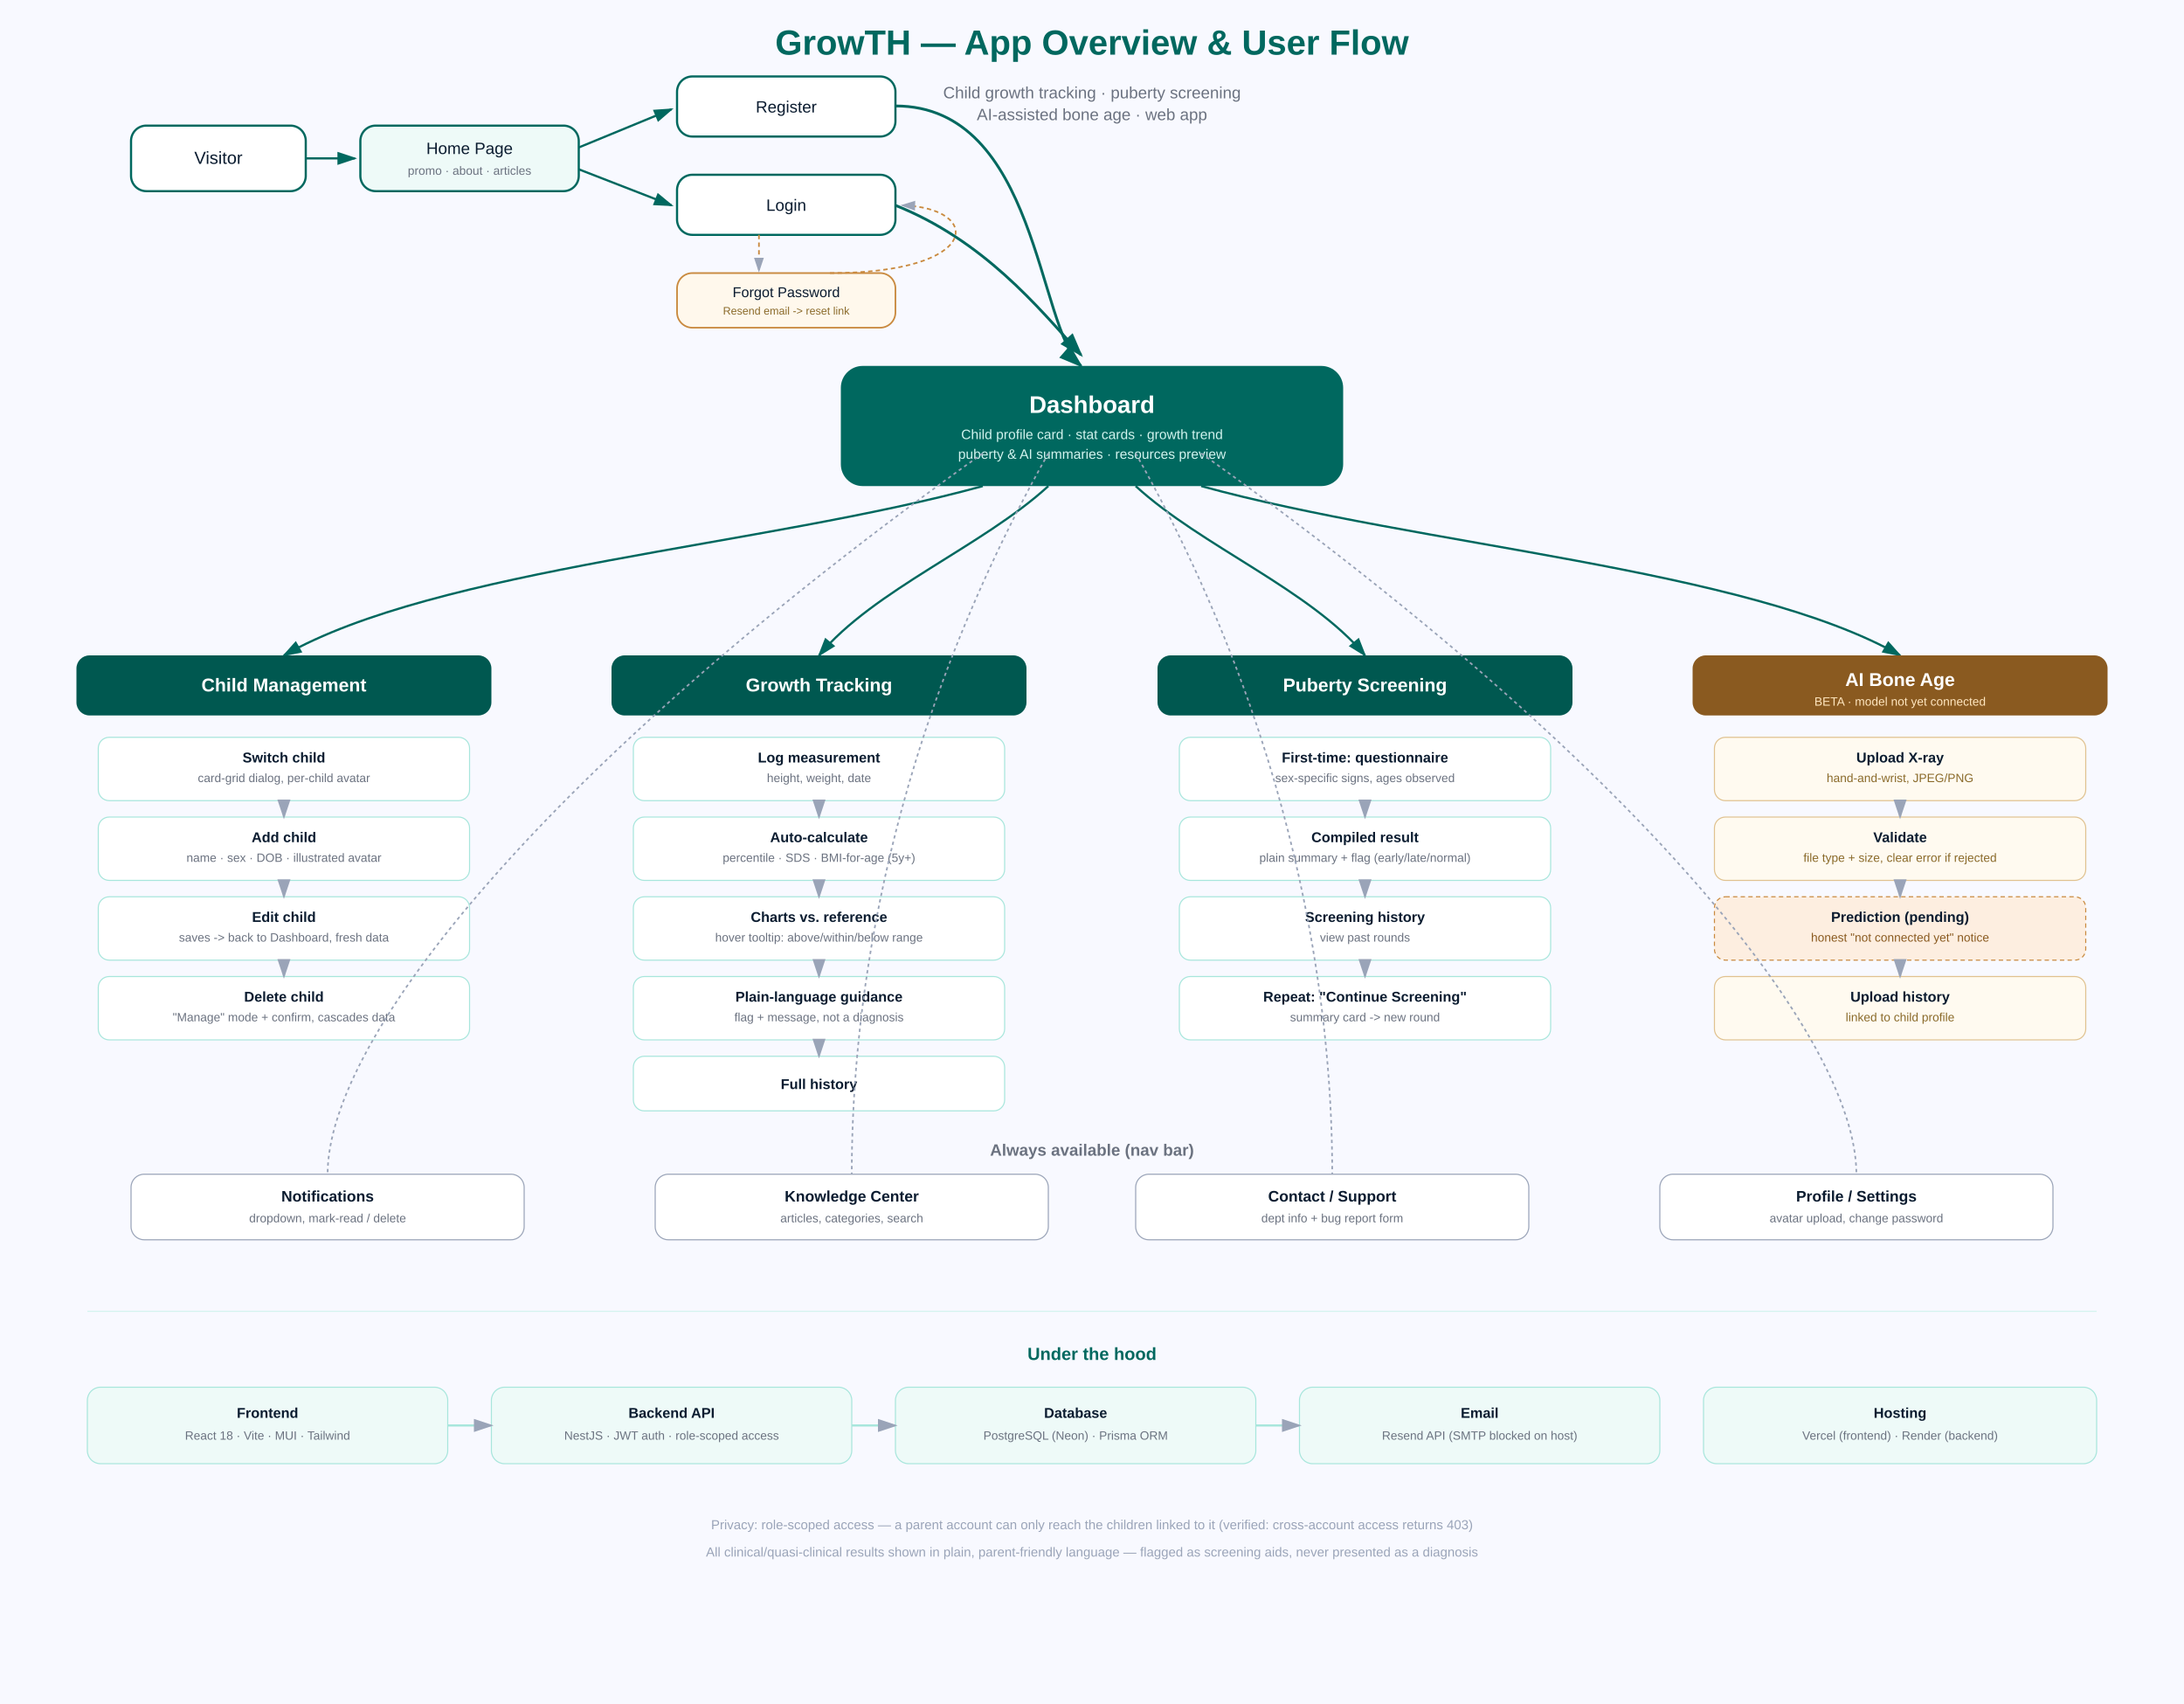
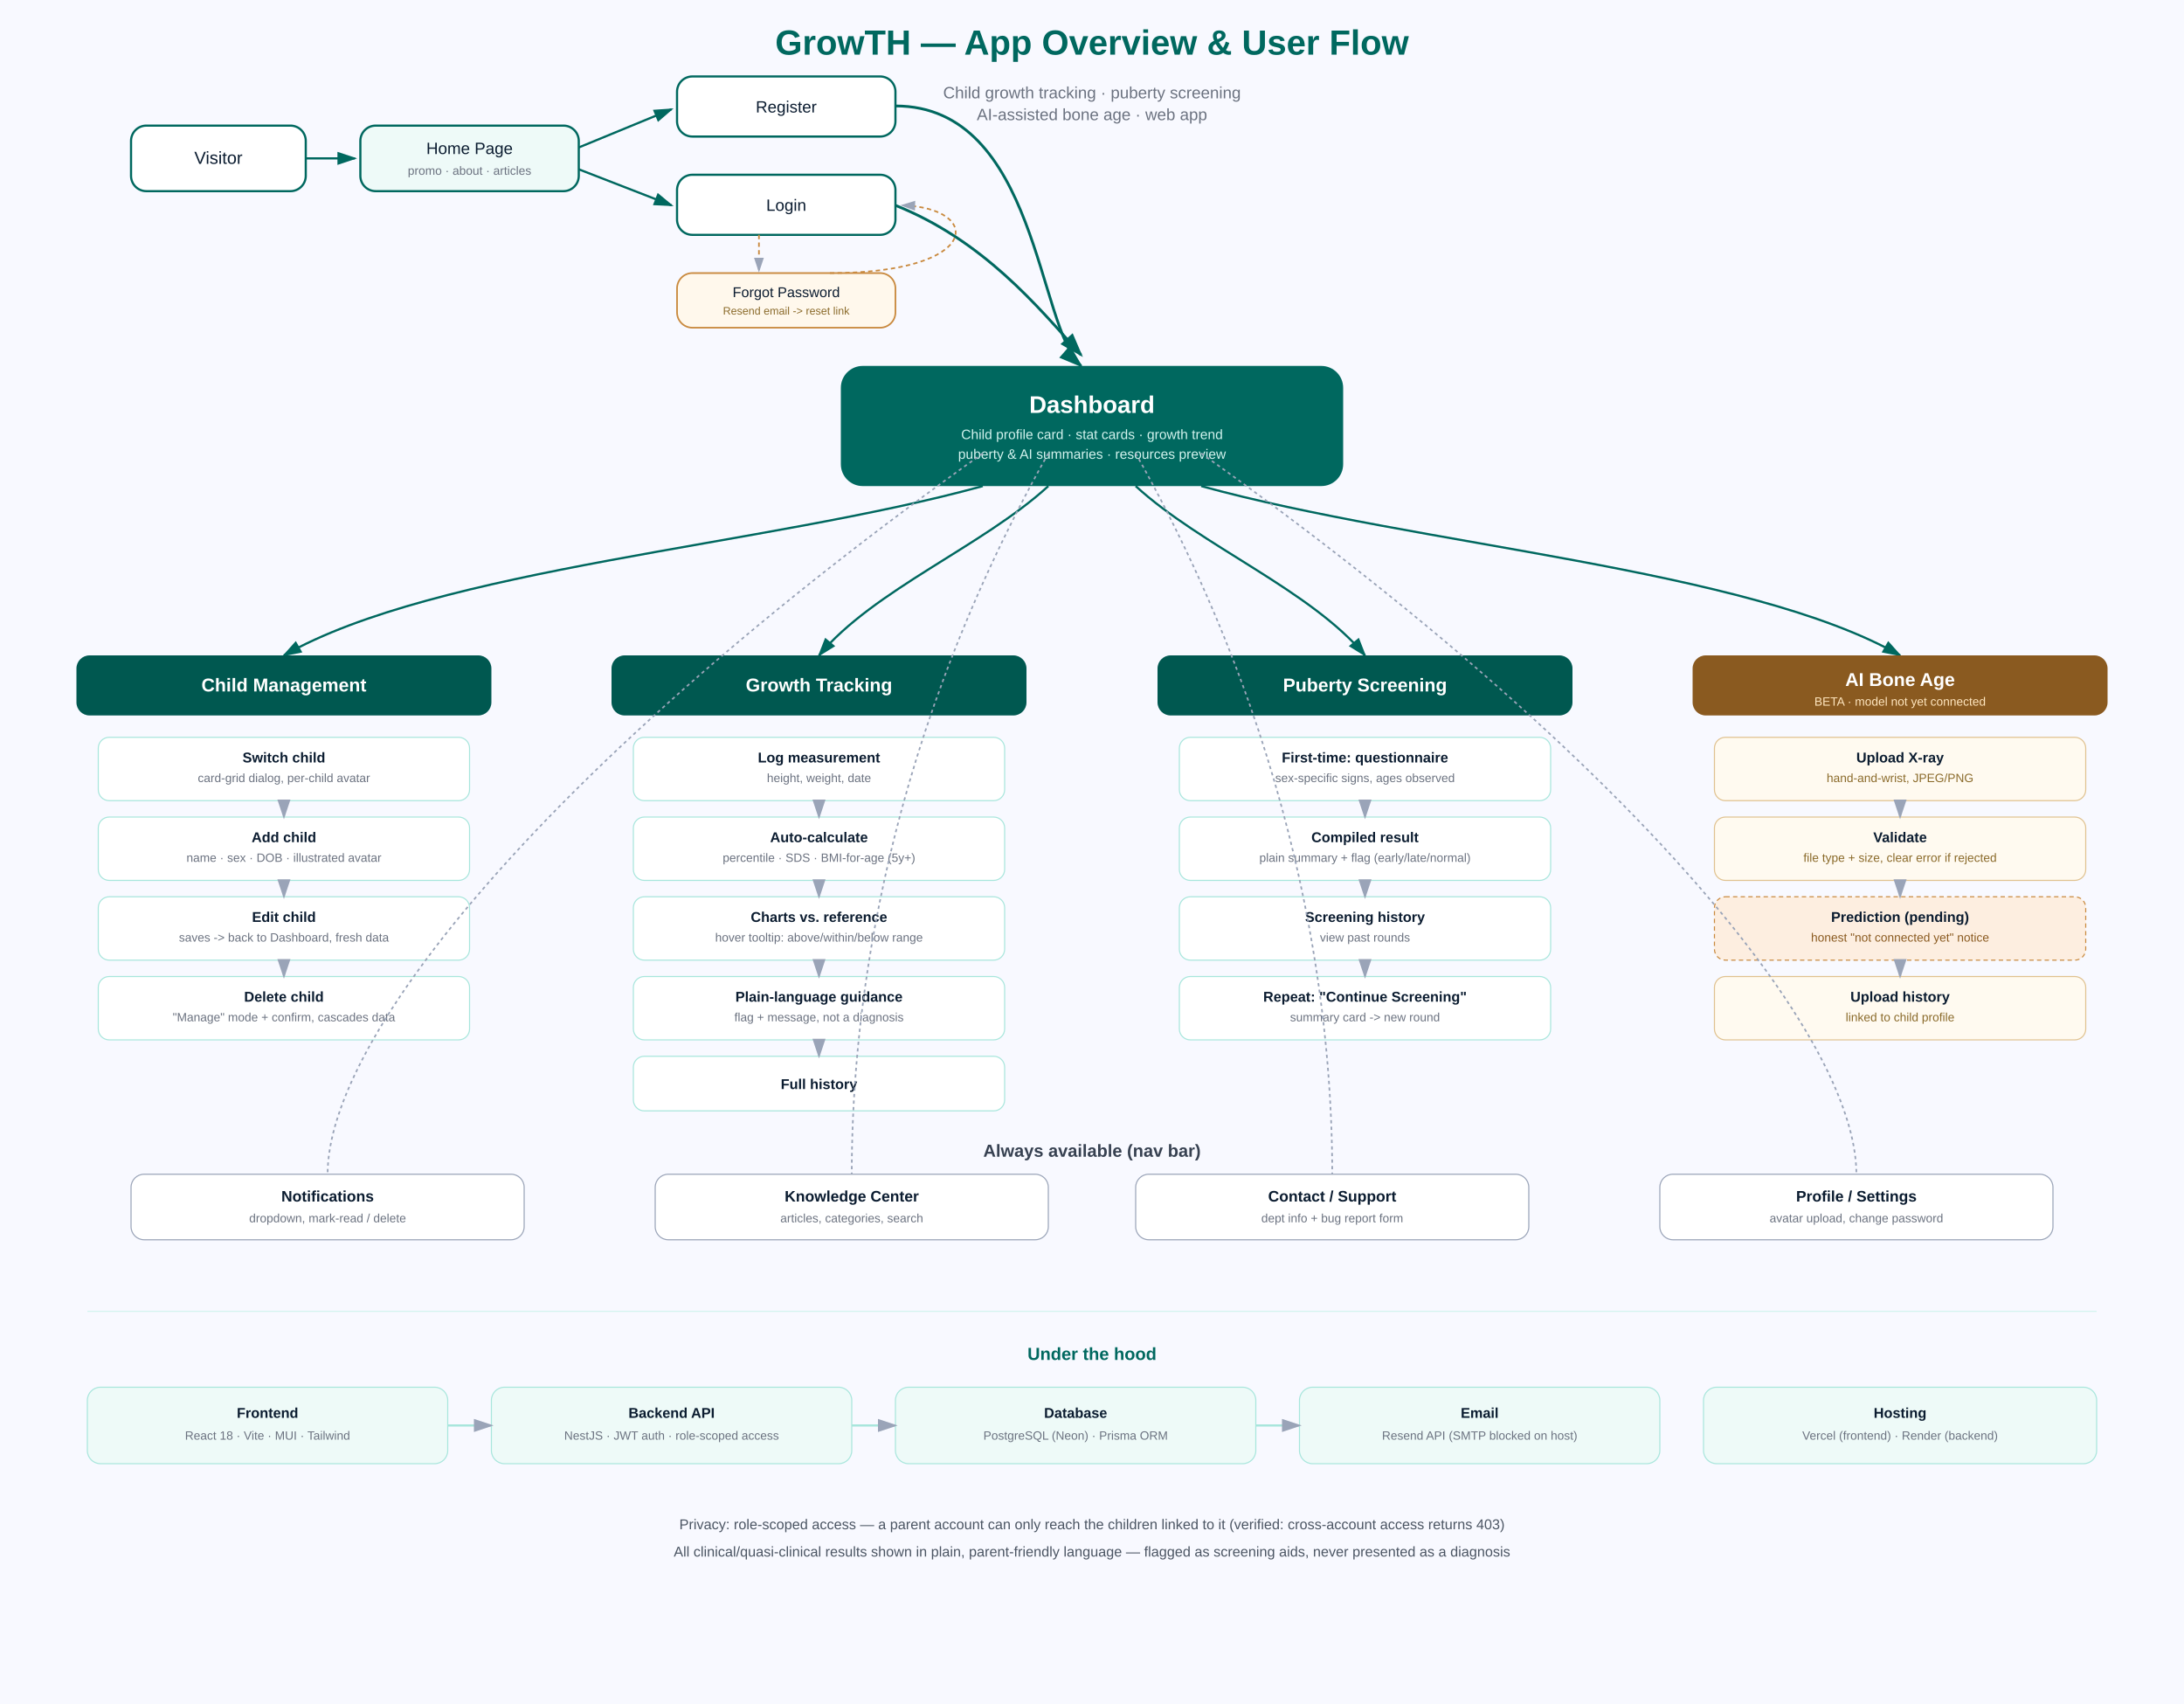
<svg xmlns="http://www.w3.org/2000/svg" width="2000" height="1560" viewBox="0 0 2000 1560" font-family="Verdana, Arial, sans-serif">
  <defs>
    <marker id="arrow" markerWidth="10" markerHeight="10" refX="8" refY="3" orient="auto" markerUnits="strokeWidth">
      <path d="M0,0 L0,6 L9,3 z" fill="#00685f" />
    </marker>
    <marker id="arrowGray" markerWidth="10" markerHeight="10" refX="8" refY="3" orient="auto" markerUnits="strokeWidth">
      <path d="M0,0 L0,6 L9,3 z" fill="#9aa4b8" />
    </marker>
  </defs>
  <rect width="2000" height="1560" fill="#f8f9ff" />
  <text x="1000" y="50" text-anchor="middle" font-size="32" font-weight="bold" fill="#00685f">GrowTH — App Overview &amp; User Flow</text>
  <text x="1000" y="90" text-anchor="middle" font-size="15" fill="#6b7280">Child growth tracking · puberty screening</text>
  <text x="1000" y="110" text-anchor="middle" font-size="15" fill="#6b7280">AI-assisted bone age · web app</text>
  <rect x="120" y="115" width="160" height="60" rx="14" fill="#ffffff" stroke="#00685f" stroke-width="2" />
  <text x="200" y="150" text-anchor="middle" font-size="16" fill="#0b1c30">Visitor</text>
  <rect x="330" y="115" width="200" height="60" rx="14" fill="#eefaf8" stroke="#00685f" stroke-width="2" />
  <text x="430" y="141" text-anchor="middle" font-size="15" fill="#0b1c30">Home Page</text>
  <text x="430" y="160" text-anchor="middle" font-size="11" fill="#6b7280">promo · about · articles</text>
  <rect x="620" y="70" width="200" height="55" rx="14" fill="#ffffff" stroke="#00685f" stroke-width="2" />
  <text x="720" y="103" text-anchor="middle" font-size="15" fill="#0b1c30">Register</text>
  <rect x="620" y="160" width="200" height="55" rx="14" fill="#ffffff" stroke="#00685f" stroke-width="2" />
  <text x="720" y="193" text-anchor="middle" font-size="15" fill="#0b1c30">Login</text>
  <rect x="620" y="250" width="200" height="50" rx="14" fill="#fff8ec" stroke="#c98a3f" stroke-width="1.5" />
  <text x="720" y="272" text-anchor="middle" font-size="13" fill="#0b1c30">Forgot Password</text>
  <text x="720" y="288" text-anchor="middle" font-size="10" fill="#8a6a2a">Resend email -&gt; reset link</text>
  <line x1="280" y1="145" x2="325" y2="145" stroke="#00685f" stroke-width="2" marker-end="url(#arrow)" />
  <line x1="530" y1="135" x2="615" y2="100" stroke="#00685f" stroke-width="2" marker-end="url(#arrow)" />
  <line x1="530" y1="155" x2="615" y2="188" stroke="#00685f" stroke-width="2" marker-end="url(#arrow)" />
  <line x1="695" y1="215" x2="695" y2="248" stroke="#c98a3f" stroke-width="1.5" stroke-dasharray="4 3" marker-end="url(#arrowGray)" />
  <path d="M760,250 C 900,250 900,190 826,188" fill="none" stroke="#c98a3f" stroke-width="1.5" stroke-dasharray="4 3" marker-end="url(#arrowGray)" />
  <path d="M820,97 C 950,97 950,300 990,335" fill="none" stroke="#00685f" stroke-width="2.5" marker-end="url(#arrow)" />
  <path d="M820,188 C 900,220 950,280 990,325" fill="none" stroke="#00685f" stroke-width="2.5" marker-end="url(#arrow)" />
  <rect x="770" y="335" width="460" height="110" rx="20" fill="#00685f" />
  <text x="1000" y="378" text-anchor="middle" font-size="22" font-weight="bold" fill="#ffffff">Dashboard</text>
  <text x="1000" y="402" text-anchor="middle" font-size="12.5" fill="#d3f3ee">Child profile card · stat cards · growth trend</text>
  <text x="1000" y="420" text-anchor="middle" font-size="12.5" fill="#d3f3ee">puberty &amp; AI summaries · resources preview</text>
  <path d="M900,445 C 700,500 400,520 260,600" fill="none" stroke="#00685f" stroke-width="2" marker-end="url(#arrow)" />
  <path d="M960,445 C 900,500 800,540 750,600" fill="none" stroke="#00685f" stroke-width="2" marker-end="url(#arrow)" />
  <path d="M1040,445 C 1100,500 1200,540 1250,600" fill="none" stroke="#00685f" stroke-width="2" marker-end="url(#arrow)" />
  <path d="M1100,445 C 1300,500 1600,520 1740,600" fill="none" stroke="#00685f" stroke-width="2" marker-end="url(#arrow)" />
  <rect x="70" y="600" width="380" height="55" rx="12" fill="#005850" />
  <text x="260" y="633" text-anchor="middle" font-size="17" font-weight="bold" fill="#ffffff">Child Management</text>
  <rect x="560" y="600" width="380" height="55" rx="12" fill="#005850" />
  <text x="750" y="633" text-anchor="middle" font-size="17" font-weight="bold" fill="#ffffff">Growth Tracking</text>
  <rect x="1060" y="600" width="380" height="55" rx="12" fill="#005850" />
  <text x="1250" y="633" text-anchor="middle" font-size="17" font-weight="bold" fill="#ffffff">Puberty Screening</text>
  <rect x="1550" y="600" width="380" height="55" rx="12" fill="#8a5a20" />
  <text x="1740" y="628" text-anchor="middle" font-size="17" font-weight="bold" fill="#ffffff">AI Bone Age</text>
  <text x="1740" y="646" text-anchor="middle" font-size="11" fill="#ffe6bf">BETA · model not yet connected</text>
  <g font-size="13" fill="#0b1c30">
    <rect x="90" y="675" width="340" height="58" rx="10" fill="#ffffff" stroke="#a8e6dc" />
    <text x="260" y="698" text-anchor="middle" font-weight="bold">Switch child</text>
    <text x="260" y="716" text-anchor="middle" font-size="11" fill="#6b7280">card-grid dialog, per-child avatar</text>
    <rect x="90" y="748" width="340" height="58" rx="10" fill="#ffffff" stroke="#a8e6dc" />
    <text x="260" y="771" text-anchor="middle" font-weight="bold">Add child</text>
    <text x="260" y="789" text-anchor="middle" font-size="11" fill="#6b7280">name · sex · DOB · illustrated avatar</text>
    <rect x="90" y="821" width="340" height="58" rx="10" fill="#ffffff" stroke="#a8e6dc" />
    <text x="260" y="844" text-anchor="middle" font-weight="bold">Edit child</text>
    <text x="260" y="862" text-anchor="middle" font-size="11" fill="#6b7280">saves -&gt; back to Dashboard, fresh data</text>
    <rect x="90" y="894" width="340" height="58" rx="10" fill="#ffffff" stroke="#a8e6dc" />
    <text x="260" y="917" text-anchor="middle" font-weight="bold">Delete child</text>
    <text x="260" y="935" text-anchor="middle" font-size="11" fill="#6b7280">"Manage" mode + confirm, cascades data</text>
  </g>
  <line x1="260" y1="733" x2="260" y2="748" stroke="#a8e6dc" stroke-width="2" marker-end="url(#arrowGray)" />
  <line x1="260" y1="806" x2="260" y2="821" stroke="#a8e6dc" stroke-width="2" marker-end="url(#arrowGray)" />
  <line x1="260" y1="879" x2="260" y2="894" stroke="#a8e6dc" stroke-width="2" marker-end="url(#arrowGray)" />
  <g font-size="13" fill="#0b1c30">
    <rect x="580" y="675" width="340" height="58" rx="10" fill="#ffffff" stroke="#a8e6dc" />
    <text x="750" y="698" text-anchor="middle" font-weight="bold">Log measurement</text>
    <text x="750" y="716" text-anchor="middle" font-size="11" fill="#6b7280">height, weight, date</text>
    <rect x="580" y="748" width="340" height="58" rx="10" fill="#ffffff" stroke="#a8e6dc" />
    <text x="750" y="771" text-anchor="middle" font-weight="bold">Auto-calculate</text>
    <text x="750" y="789" text-anchor="middle" font-size="11" fill="#6b7280">percentile · SDS · BMI-for-age (5y+)</text>
    <rect x="580" y="821" width="340" height="58" rx="10" fill="#ffffff" stroke="#a8e6dc" />
    <text x="750" y="844" text-anchor="middle" font-weight="bold">Charts vs. reference</text>
    <text x="750" y="862" text-anchor="middle" font-size="11" fill="#6b7280">hover tooltip: above/within/below range</text>
    <rect x="580" y="894" width="340" height="58" rx="10" fill="#ffffff" stroke="#a8e6dc" />
    <text x="750" y="917" text-anchor="middle" font-weight="bold">Plain-language guidance</text>
    <text x="750" y="935" text-anchor="middle" font-size="11" fill="#6b7280">flag + message, not a diagnosis</text>
    <rect x="580" y="967" width="340" height="50" rx="10" fill="#ffffff" stroke="#a8e6dc" />
    <text x="750" y="997" text-anchor="middle" font-weight="bold">Full history</text>
  </g>
  <line x1="750" y1="733" x2="750" y2="748" stroke="#a8e6dc" stroke-width="2" marker-end="url(#arrowGray)" />
  <line x1="750" y1="806" x2="750" y2="821" stroke="#a8e6dc" stroke-width="2" marker-end="url(#arrowGray)" />
  <line x1="750" y1="879" x2="750" y2="894" stroke="#a8e6dc" stroke-width="2" marker-end="url(#arrowGray)" />
  <line x1="750" y1="952" x2="750" y2="967" stroke="#a8e6dc" stroke-width="2" marker-end="url(#arrowGray)" />
  <g font-size="13" fill="#0b1c30">
    <rect x="1080" y="675" width="340" height="58" rx="10" fill="#ffffff" stroke="#a8e6dc" />
    <text x="1250" y="698" text-anchor="middle" font-weight="bold">First-time: questionnaire</text>
    <text x="1250" y="716" text-anchor="middle" font-size="11" fill="#6b7280">sex-specific signs, ages observed</text>
    <rect x="1080" y="748" width="340" height="58" rx="10" fill="#ffffff" stroke="#a8e6dc" />
    <text x="1250" y="771" text-anchor="middle" font-weight="bold">Compiled result</text>
    <text x="1250" y="789" text-anchor="middle" font-size="11" fill="#6b7280">plain summary + flag (early/late/normal)</text>
    <rect x="1080" y="821" width="340" height="58" rx="10" fill="#ffffff" stroke="#a8e6dc" />
    <text x="1250" y="844" text-anchor="middle" font-weight="bold">Screening history</text>
    <text x="1250" y="862" text-anchor="middle" font-size="11" fill="#6b7280">view past rounds</text>
    <rect x="1080" y="894" width="340" height="58" rx="10" fill="#ffffff" stroke="#a8e6dc" />
    <text x="1250" y="917" text-anchor="middle" font-weight="bold">Repeat: "Continue Screening"</text>
    <text x="1250" y="935" text-anchor="middle" font-size="11" fill="#6b7280">summary card -&gt; new round</text>
  </g>
  <line x1="1250" y1="733" x2="1250" y2="748" stroke="#a8e6dc" stroke-width="2" marker-end="url(#arrowGray)" />
  <line x1="1250" y1="806" x2="1250" y2="821" stroke="#a8e6dc" stroke-width="2" marker-end="url(#arrowGray)" />
  <line x1="1250" y1="879" x2="1250" y2="894" stroke="#a8e6dc" stroke-width="2" marker-end="url(#arrowGray)" />
  <g font-size="13" fill="#0b1c30">
    <rect x="1570" y="675" width="340" height="58" rx="10" fill="#fffaf0" stroke="#e0c290" />
    <text x="1740" y="698" text-anchor="middle" font-weight="bold">Upload X-ray</text>
    <text x="1740" y="716" text-anchor="middle" font-size="11" fill="#8a6a2a">hand-and-wrist, JPEG/PNG</text>
    <rect x="1570" y="748" width="340" height="58" rx="10" fill="#fffaf0" stroke="#e0c290" />
    <text x="1740" y="771" text-anchor="middle" font-weight="bold">Validate</text>
    <text x="1740" y="789" text-anchor="middle" font-size="11" fill="#8a6a2a">file type + size, clear error if rejected</text>
    <rect x="1570" y="821" width="340" height="58" rx="10" fill="#fdeee0" stroke="#c98a3f" stroke-dasharray="4 3" />
    <text x="1740" y="844" text-anchor="middle" font-weight="bold">Prediction (pending)</text>
    <text x="1740" y="862" text-anchor="middle" font-size="11" fill="#8a5a20">honest "not connected yet" notice</text>
    <rect x="1570" y="894" width="340" height="58" rx="10" fill="#fffaf0" stroke="#e0c290" />
    <text x="1740" y="917" text-anchor="middle" font-weight="bold">Upload history</text>
    <text x="1740" y="935" text-anchor="middle" font-size="11" fill="#8a6a2a">linked to child profile</text>
  </g>
  <line x1="1740" y1="733" x2="1740" y2="748" stroke="#e0c290" stroke-width="2" marker-end="url(#arrowGray)" />
  <line x1="1740" y1="806" x2="1740" y2="821" stroke="#e0c290" stroke-width="2" marker-end="url(#arrowGray)" />
  <line x1="1740" y1="879" x2="1740" y2="894" stroke="#e0c290" stroke-width="2" marker-end="url(#arrowGray)" />
-   <text x="1000" y="1058" text-anchor="middle" font-size="15" font-weight="bold" fill="#6b7280">Always available (nav bar)</text>
  <path d="M900,415 C 500,700 300,950 300,1075" fill="none" stroke="#9aa4b8" stroke-width="1.5" stroke-dasharray="3 3" />
  <path d="M960,415 C 800,700 780,950 780,1075" fill="none" stroke="#9aa4b8" stroke-width="1.5" stroke-dasharray="3 3" />
  <path d="M1040,415 C 1200,700 1220,950 1220,1075" fill="none" stroke="#9aa4b8" stroke-width="1.5" stroke-dasharray="3 3" />
  <path d="M1100,415 C 1500,700 1700,950 1700,1075" fill="none" stroke="#9aa4b8" stroke-width="1.5" stroke-dasharray="3 3" />
+   <rect x="860" y="1038" width="280" height="30" rx="6" fill="#f8f9ff" />
+   <text x="1000" y="1059" text-anchor="middle" font-size="16" font-weight="bold" fill="#374151">Always available (nav bar)</text>
  <rect x="120" y="1075" width="360" height="60" rx="12" fill="#ffffff" stroke="#9aa4b8" />
  <text x="300" y="1100" text-anchor="middle" font-size="14" font-weight="bold" fill="#0b1c30">Notifications</text>
  <text x="300" y="1119" text-anchor="middle" font-size="11" fill="#6b7280">dropdown, mark-read / delete</text>
  <rect x="600" y="1075" width="360" height="60" rx="12" fill="#ffffff" stroke="#9aa4b8" />
  <text x="780" y="1100" text-anchor="middle" font-size="14" font-weight="bold" fill="#0b1c30">Knowledge Center</text>
  <text x="780" y="1119" text-anchor="middle" font-size="11" fill="#6b7280">articles, categories, search</text>
  <rect x="1040" y="1075" width="360" height="60" rx="12" fill="#ffffff" stroke="#9aa4b8" />
  <text x="1220" y="1100" text-anchor="middle" font-size="14" font-weight="bold" fill="#0b1c30">Contact / Support</text>
  <text x="1220" y="1119" text-anchor="middle" font-size="11" fill="#6b7280">dept info + bug report form</text>
  <rect x="1520" y="1075" width="360" height="60" rx="12" fill="#ffffff" stroke="#9aa4b8" />
  <text x="1700" y="1100" text-anchor="middle" font-size="14" font-weight="bold" fill="#0b1c30">Profile / Settings</text>
  <text x="1700" y="1119" text-anchor="middle" font-size="11" fill="#6b7280">avatar upload, change password</text>
  <rect x="80" y="1200" width="1840" height="1" fill="#d3f3ee" />
  <text x="1000" y="1245" text-anchor="middle" font-size="16" font-weight="bold" fill="#00685f">Under the hood</text>
  <g font-size="13">
    <rect x="80" y="1270" width="330" height="70" rx="12" fill="#eefaf8" stroke="#a8e6dc" />
    <text x="245" y="1298" text-anchor="middle" font-weight="bold" fill="#0b1c30">Frontend</text>
    <text x="245" y="1318" text-anchor="middle" fill="#6b7280" font-size="11">React 18 · Vite · MUI · Tailwind</text>
    <rect x="450" y="1270" width="330" height="70" rx="12" fill="#eefaf8" stroke="#a8e6dc" />
    <text x="615" y="1298" text-anchor="middle" font-weight="bold" fill="#0b1c30">Backend API</text>
    <text x="615" y="1318" text-anchor="middle" fill="#6b7280" font-size="11">NestJS · JWT auth · role-scoped access</text>
    <rect x="820" y="1270" width="330" height="70" rx="12" fill="#eefaf8" stroke="#a8e6dc" />
    <text x="985" y="1298" text-anchor="middle" font-weight="bold" fill="#0b1c30">Database</text>
    <text x="985" y="1318" text-anchor="middle" fill="#6b7280" font-size="11">PostgreSQL (Neon) · Prisma ORM</text>
    <rect x="1190" y="1270" width="330" height="70" rx="12" fill="#eefaf8" stroke="#a8e6dc" />
    <text x="1355" y="1298" text-anchor="middle" font-weight="bold" fill="#0b1c30">Email</text>
    <text x="1355" y="1318" text-anchor="middle" fill="#6b7280" font-size="11">Resend API (SMTP blocked on host)</text>
    <rect x="1560" y="1270" width="360" height="70" rx="12" fill="#eefaf8" stroke="#a8e6dc" />
    <text x="1740" y="1298" text-anchor="middle" font-weight="bold" fill="#0b1c30">Hosting</text>
    <text x="1740" y="1318" text-anchor="middle" fill="#6b7280" font-size="11">Vercel (frontend) · Render (backend)</text>
  </g>
  <line x1="410" y1="1305" x2="450" y2="1305" stroke="#a8e6dc" stroke-width="2" marker-end="url(#arrowGray)" />
  <line x1="780" y1="1305" x2="820" y2="1305" stroke="#a8e6dc" stroke-width="2" marker-end="url(#arrowGray)" />
  <line x1="1150" y1="1305" x2="1190" y2="1305" stroke="#a8e6dc" stroke-width="2" marker-end="url(#arrowGray)" />
-   <text x="1000" y="1400" text-anchor="middle" font-size="12" fill="#9aa4b8">Privacy: role-scoped access — a parent account can only reach the children linked to it (verified: cross-account access returns 403)</text>
-   <text x="1000" y="1425" text-anchor="middle" font-size="12" fill="#9aa4b8">All clinical/quasi-clinical results shown in plain, parent-friendly language — flagged as screening aids, never presented as a diagnosis</text>
+   <text x="1000" y="1400" text-anchor="middle" font-size="13" fill="#4b5563">Privacy: role-scoped access — a parent account can only reach the children linked to it (verified: cross-account access returns 403)</text>
+   <text x="1000" y="1425" text-anchor="middle" font-size="13" fill="#4b5563">All clinical/quasi-clinical results shown in plain, parent-friendly language — flagged as screening aids, never presented as a diagnosis</text>
</svg>
